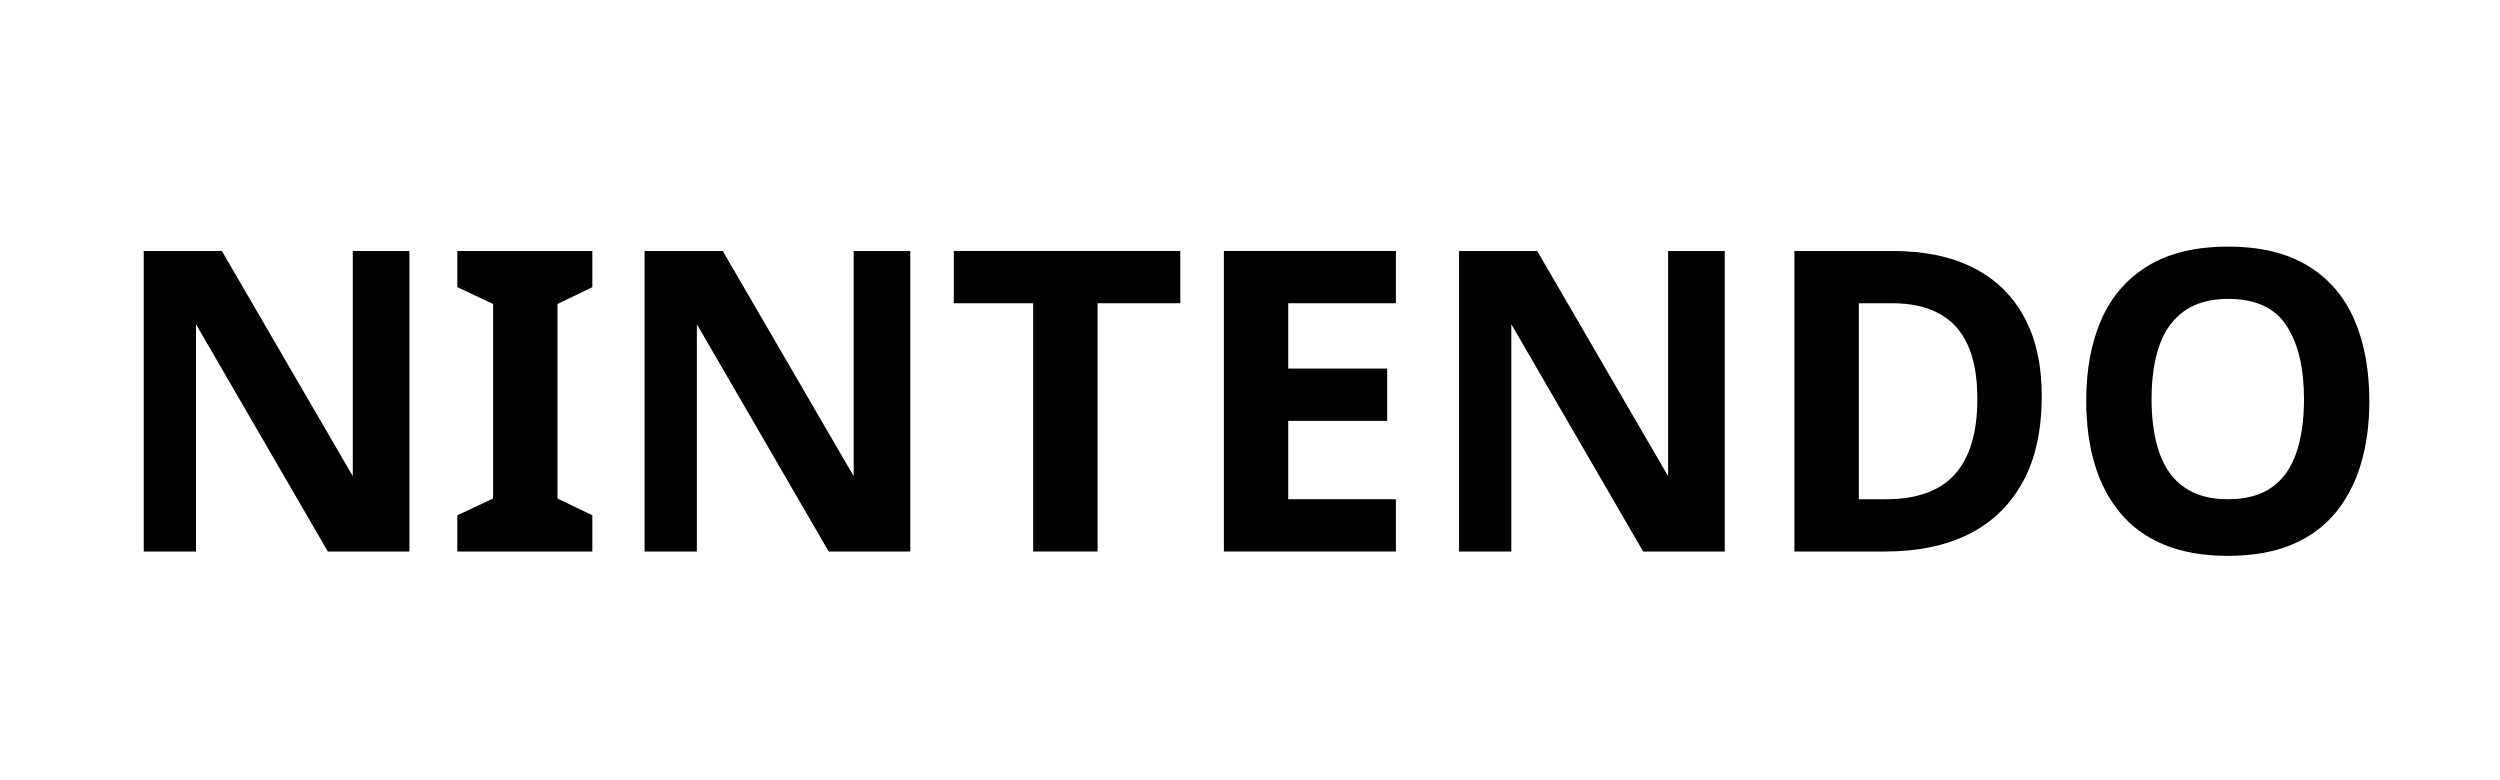
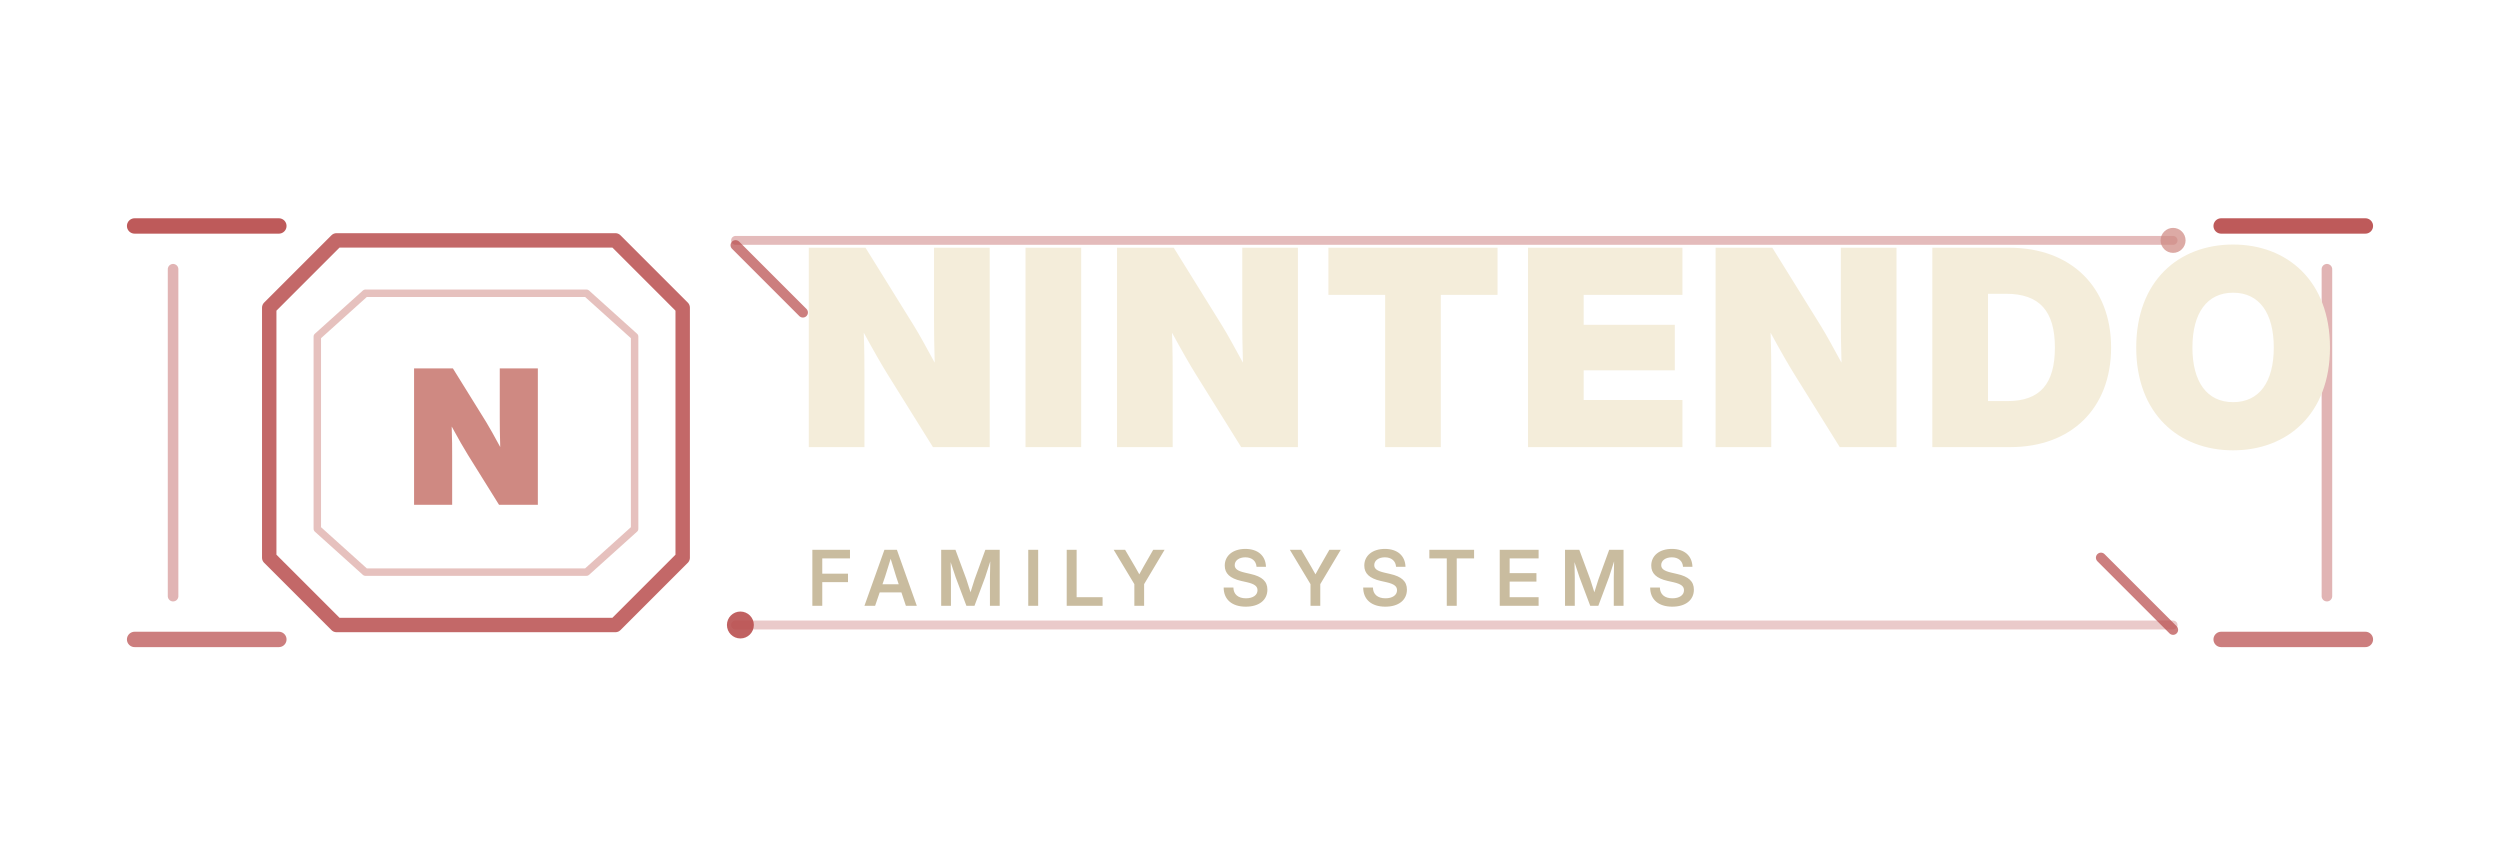
- <svg xmlns="http://www.w3.org/2000/svg" xmlns:xlink="http://www.w3.org/1999/xlink" width="574" height="179" viewBox="0 0 574 179">
-   <defs>
-     <g>
-       <g id="glyph-0-0">
-         <path d="M 70 0 L 51.266 0 L 21 -52.188 C 21 -49.988 21 -47.797 21 -45.609 C 21 -43.422 21 -41.227 21 -39.031 C 21 -36.844 21 -34.656 21 -32.469 L 21 0 L 9 0 L 9 -69 L 26.938 -69 L 57 -17.297 C 57 -19.422 57 -21.547 57 -23.672 C 57 -25.797 57 -27.906 57 -30 C 57 -32.094 57 -34.203 57 -36.328 L 57 -69 L 70 -69 Z M 70 0 " />
-       </g>
-       <g id="glyph-0-1">
-         <path d="M 34 0 L 3 0 L 3 -8.312 L 11.219 -12.172 L 11.219 -56.828 L 3 -60.688 L 3 -69 L 34 -69 L 34 -60.688 L 26 -56.828 L 26 -12.172 L 34 -8.312 Z M 34 0 " />
-       </g>
-       <g id="glyph-0-2">
-         <path d="M 35 0 L 20.219 0 L 20.219 -57 L 2 -57 L 2 -69 L 54 -69 L 54 -57 L 35 -57 Z M 35 0 " />
-       </g>
-       <g id="glyph-0-3">
-         <path d="M 48.5 0 L 9 0 L 9 -69 L 48.5 -69 L 48.5 -57 L 23.781 -57 L 23.781 -42 L 46.5 -42 L 46.5 -30 L 23.781 -30 L 23.781 -12 L 48.5 -12 Z M 48.5 0 " />
-       </g>
-       <g id="glyph-0-4">
-         <path d="M 64.781 -35.672 C 64.781 -27.734 63.312 -21.125 60.375 -15.844 C 57.438 -10.562 53.301 -6.598 47.969 -3.953 C 42.633 -1.316 36.27 0 28.875 0 L 8 0 L 8 -69 L 30.594 -69 C 37.801 -69 43.941 -67.723 49.016 -65.172 C 54.086 -62.629 57.984 -58.879 60.703 -53.922 C 63.422 -48.961 64.781 -42.879 64.781 -35.672 Z M 50 -35.031 C 50 -40.02 49.27 -44.133 47.812 -47.375 C 46.352 -50.625 44.164 -53.039 41.25 -54.625 C 38.332 -56.207 34.738 -57 30.469 -57 L 22.781 -57 L 22.781 -12 L 29 -12 C 36.125 -12 41.406 -13.91 44.844 -17.734 C 48.281 -21.566 50 -27.332 50 -35.031 Z M 50 -35.031 " />
-       </g>
-       <g id="glyph-0-5">
-         <path d="M 70 -34.531 C 70 -29.188 69.344 -24.344 68.031 -20 C 66.727 -15.656 64.754 -11.906 62.109 -8.75 C 59.461 -5.594 56.102 -3.176 52.031 -1.5 C 47.957 0.164 43.113 1 37.5 1 C 31.945 1 27.117 0.164 23.016 -1.5 C 18.91 -3.176 15.535 -5.594 12.891 -8.75 C 10.242 -11.906 8.266 -15.656 6.953 -20 C 5.648 -24.344 5 -29.223 5 -34.641 C 5 -41.785 6.16 -48 8.484 -53.281 C 10.805 -58.562 14.375 -62.664 19.188 -65.594 C 24 -68.531 30.133 -70 37.594 -70 C 44.988 -70 51.086 -68.531 55.891 -65.594 C 60.703 -62.664 64.254 -58.547 66.547 -53.234 C 68.848 -47.922 70 -41.688 70 -34.531 Z M 20 -34.953 C 20 -30.211 20.598 -26.113 21.797 -22.656 C 23.004 -19.195 24.91 -16.555 27.516 -14.734 C 30.129 -12.91 33.457 -12 37.5 -12 C 41.664 -12 45.035 -12.91 47.609 -14.734 C 50.18 -16.555 52.055 -19.195 53.234 -22.656 C 54.41 -26.113 55 -30.211 55 -34.953 C 55 -42.117 53.66 -47.75 50.984 -51.844 C 48.316 -55.945 43.852 -58 37.594 -58 C 33.488 -58 30.129 -57.07 27.516 -55.219 C 24.91 -53.363 23.004 -50.723 21.797 -47.297 C 20.598 -43.867 20 -39.754 20 -34.953 Z M 20 -34.953 " />
-       </g>
-     </g>
-   </defs>
-   <g fill="rgb(0%, 0%, 0%)" fill-opacity="1">
-     <use xlink:href="#glyph-0-0" x="24" y="126.624" />
-     <use xlink:href="#glyph-0-1" x="102" y="126.624" />
-     <use xlink:href="#glyph-0-0" x="139" y="126.624" />
-     <use xlink:href="#glyph-0-2" x="217" y="126.624" />
-     <use xlink:href="#glyph-0-3" x="272" y="126.624" />
-     <use xlink:href="#glyph-0-0" x="326" y="126.624" />
-     <use xlink:href="#glyph-0-4" x="404" y="126.624" />
-     <use xlink:href="#glyph-0-5" x="474" y="126.624" />
+ <svg xmlns="http://www.w3.org/2000/svg" width="520" height="180" viewBox="0 0 520 180" version="1.1" id="svg15">
+   <defs id="defs15" />
+   <g id="hearth-family-wordmark" fill="none" stroke-linecap="round" stroke-linejoin="round">
+     <path d="M28 47 H58" stroke="#b84c4c" stroke-width="3.2" opacity="0.92" id="path1" />
+     <path d="M28 133 H58" stroke="#b84c4c" stroke-width="3.2" opacity="0.72" id="path2" />
+     <path d="M492 47 H462" stroke="#b84c4c" stroke-width="3.2" opacity="0.92" id="path3" />
+     <path d="M492 133 H462" stroke="#b84c4c" stroke-width="3.2" opacity="0.72" id="path4" />
+     <path d="M36 56 V124" stroke="#b84c4c" stroke-width="2.2" opacity="0.42" id="path5" />
+     <path d="M484 56 V124" stroke="#b84c4c" stroke-width="2.2" opacity="0.42" id="path6" />
+     <path d="M70 50 H128 L142 64 V116 L128 130 H70 L56 116 V64 Z" stroke="#b84c4c" stroke-width="3" opacity="0.84" id="path7" />
+     <path d="M76 61 H122 L132 70 V110 L122 119 H76 L66 110 V70 Z" stroke="#cf8982" stroke-width="1.55" opacity="0.52" id="path8" />
+     <path d="M153 50 H452" stroke="#b84c4c" stroke-width="1.85" opacity="0.38" id="path9" />
+     <path d="M153 130 H452" stroke="#b84c4c" stroke-width="1.85" opacity="0.30" id="path10" />
+     <path d="M153 51 l14 14" stroke="#b84c4c" stroke-width="2.1" opacity="0.72" id="path11" />
+     <path d="M437 116 l15 15" stroke="#b84c4c" stroke-width="2.1" opacity="0.72" id="path12" />
+     <path d="m 86.127,105 h 7.922 V 94.641 c 0,-1.143 0,-3.371 -0.095,-5.922 1.333,2.457 2.59,4.646 3.39,5.922 L 103.799,105 h 8.074 V 76.626 h -7.922 v 10.397 c 0,1.352 0.019,3.656 0.095,5.96 -1.105,-2.038 -2.266,-4.151 -2.933,-5.218 L 94.201,76.626 h -8.074 z" id="text12" style="font-weight:900;font-size:39px;font-family:'Inter Display';letter-spacing:1.6;text-anchor:middle;fill:#cf8982" aria-label="N" />
+     <path d="m 168.227,93 h 11.578 V 77.859 c 0,-1.67 0,-4.926 -0.139,-8.656 1.948,3.59 3.785,6.791 4.954,8.656 L 194.055,93 h 11.801 V 51.53 h -11.578 v 15.196 c 0,1.976 0.028,5.344 0.139,8.711 -1.614,-2.978 -3.312,-6.067 -4.286,-7.626 L 180.027,51.53 H 168.227 Z M 224.887,51.53 H 213.309 V 93 h 11.578 z M 232.34,93 h 11.578 V 77.859 c 0,-1.67 0,-4.926 -0.139,-8.656 1.948,3.59 3.785,6.791 4.954,8.656 L 258.168,93 h 11.801 V 51.53 h -11.578 v 15.196 c 0,1.976 0.028,5.344 0.139,8.711 -1.614,-2.978 -3.312,-6.067 -4.286,-7.626 L 244.141,51.53 h -11.801 z m 43.969,-31.673 h 11.801 V 93 H 299.688 V 61.327 h 11.801 V 51.53 H 276.309 Z M 317.828,93 h 32.118 v -9.797 h -20.54 v -6.179 h 18.954 v -9.463 h -18.954 v -6.234 h 20.54 v -9.797 h -32.118 z m 39.015,0 H 368.421 V 77.859 c 0,-1.67 0,-4.926 -0.139,-8.656 1.948,3.59 3.785,6.791 4.954,8.656 L 382.671,93 h 11.801 V 51.53 h -11.578 v 15.196 c 0,1.976 0.028,5.344 0.139,8.711 -1.614,-2.978 -3.312,-6.067 -4.286,-7.626 L 368.644,51.53 h -11.801 z m 61.28,0 c 12.775,0 20.985,-8.127 20.985,-20.707 0,-12.608 -8.35,-20.763 -21.152,-20.763 H 401.925 V 93 Z m -4.62,-9.574 V 61.104 h 3.729 c 6.986,0 10.187,3.59 10.187,11.188 0,7.542 -3.089,11.133 -9.853,11.133 z m 50.982,10.242 c 11.272,0 20.15,-7.542 20.15,-21.375 0,-13.86 -8.878,-21.431 -20.15,-21.431 -11.328,0 -20.15,7.57 -20.15,21.431 0,13.749 8.823,21.375 20.15,21.375 z m 0,-10.02 c -5.427,0 -8.461,-4.203 -8.461,-11.355 0,-7.181 3.034,-11.411 8.461,-11.411 5.455,0 8.461,4.23 8.461,11.411 0,7.153 -3.006,11.355 -8.461,11.355 z" id="text13" style="font-weight:900;font-size:57px;font-family:'Inter Display';letter-spacing:3;fill:#f4edda" aria-label="NINTENDO" />
+     <path d="m 168.969,126 h 2.062 v -4.922 h 5.352 v -1.75 h -5.352 v -3.18 h 5.766 v -1.789 h -7.828 z m 10.836,0 h 2.219 l 0.953,-2.781 h 4.516 L 188.422,126 h 2.273 l -4.141,-11.641 h -2.594 z m 3.75,-4.477 0.562,-1.641 c 0.352,-1.07 0.703,-2.188 1.141,-3.656 0.438,1.469 0.781,2.586 1.125,3.656 l 0.547,1.641 z M 195.766,126 h 2.031 v -5.938 c 0,-0.781 -0.039,-1.992 -0.062,-3.141 0.406,1.258 0.797,2.461 1.039,3.141 L 201.008,126 h 1.688 l 2.219,-5.938 c 0.25,-0.711 0.648,-1.992 1.062,-3.305 -0.031,1.195 -0.07,2.484 -0.07,3.305 V 126 h 2.031 v -11.641 h -2.984 l -2.227,6.117 c -0.211,0.648 -0.586,1.812 -0.859,2.719 -0.273,-0.906 -0.648,-2.07 -0.867,-2.719 l -2.266,-6.117 h -2.969 z M 215.938,114.359 H 213.875 V 126 h 2.062 z M 221.875,126 h 7.461 v -1.789 h -5.398 v -9.852 h -2.062 z m 14.07,0 h 2.031 v -4.5 l 4.258,-7.141 h -2.367 l -2.055,3.586 c -0.289,0.5 -0.562,1.008 -0.836,1.516 -0.273,-0.508 -0.555,-1.016 -0.852,-1.516 l -2.102,-3.586 h -2.375 l 4.297,7.141 z m 23.188,0.188 c 2.758,0 4.484,-1.375 4.484,-3.547 0,-1.711 -1.086,-2.719 -3.5,-3.258 l -1.18,-0.273 c -1.516,-0.352 -2.117,-0.789 -2.117,-1.57 0,-0.953 0.914,-1.617 2.203,-1.617 1.359,0 2.25,0.742 2.336,1.969 h 1.961 c -0.07,-2.312 -1.688,-3.719 -4.289,-3.719 -2.57,0 -4.281,1.391 -4.281,3.469 0,1.633 1.07,2.656 3.398,3.188 l 1.25,0.281 c 1.555,0.359 2.164,0.836 2.164,1.656 0,1.023 -0.961,1.68 -2.414,1.68 -1.617,0 -2.586,-0.836 -2.602,-2.242 h -2.023 c 0,2.492 1.727,3.984 4.609,3.984 z M 272.586,126 h 2.031 v -4.5 l 4.258,-7.141 h -2.367 l -2.055,3.586 c -0.289,0.5 -0.562,1.008 -0.836,1.516 -0.273,-0.508 -0.555,-1.016 -0.852,-1.516 l -2.102,-3.586 h -2.375 l 4.297,7.141 z m 15.57,0.188 c 2.758,0 4.484,-1.375 4.484,-3.547 0,-1.711 -1.086,-2.719 -3.5,-3.258 l -1.18,-0.273 c -1.516,-0.352 -2.117,-0.789 -2.117,-1.57 0,-0.953 0.914,-1.617 2.203,-1.617 1.359,0 2.25,0.742 2.336,1.969 h 1.961 c -0.07,-2.312 -1.688,-3.719 -4.289,-3.719 -2.57,0 -4.281,1.391 -4.281,3.469 0,1.633 1.07,2.656 3.398,3.188 l 1.25,0.281 c 1.555,0.359 2.164,0.836 2.164,1.656 0,1.023 -0.961,1.68 -2.414,1.68 -1.617,0 -2.586,-0.836 -2.602,-2.242 h -2.023 c 0,2.492 1.727,3.984 4.609,3.984 z m 9.148,-10.039 h 3.625 V 126 H 303 v -9.852 h 3.609 v -1.789 h -9.305 z M 311.945,126 h 8.086 v -1.789 h -6.023 v -3.242 h 5.57 v -1.758 h -5.57 v -3.062 h 6.023 v -1.789 h -8.086 z m 13.578,0 h 2.031 v -5.938 c 0,-0.781 -0.039,-1.992 -0.062,-3.141 0.406,1.258 0.797,2.461 1.039,3.141 L 330.766,126 h 1.688 l 2.219,-5.938 c 0.25,-0.711 0.648,-1.992 1.062,-3.305 -0.031,1.195 -0.07,2.484 -0.07,3.305 V 126 h 2.031 v -11.641 h -2.984 l -2.227,6.117 c -0.211,0.648 -0.586,1.812 -0.859,2.719 -0.273,-0.906 -0.648,-2.07 -0.867,-2.719 l -2.266,-6.117 h -2.969 z m 22.32,0.188 c 2.758,0 4.484,-1.375 4.484,-3.547 0,-1.711 -1.086,-2.719 -3.5,-3.258 l -1.18,-0.273 c -1.516,-0.352 -2.117,-0.789 -2.117,-1.57 0,-0.953 0.914,-1.617 2.203,-1.617 1.359,0 2.25,0.742 2.336,1.969 h 1.961 c -0.07,-2.312 -1.688,-3.719 -4.289,-3.719 -2.57,0 -4.281,1.391 -4.281,3.469 0,1.633 1.07,2.656 3.398,3.188 l 1.25,0.281 c 1.555,0.359 2.164,0.836 2.164,1.656 0,1.023 -0.961,1.68 -2.414,1.68 -1.617,0 -2.586,-0.836 -2.602,-2.242 h -2.023 c 0,2.492 1.727,3.984 4.609,3.984 z" id="text14" style="font-weight:600;font-size:16px;font-family:'Inter Display';letter-spacing:4;fill:#c9bc9f" aria-label="FAMILY SYSTEMS" />
+     <circle cx="154" cy="130" r="2.8" fill="#b84c4c" opacity="0.88" stroke="none" id="circle14" />
+     <circle cx="452" cy="50" r="2.6" fill="#cf8982" opacity="0.72" stroke="none" id="circle15" />
  </g>
</svg>
